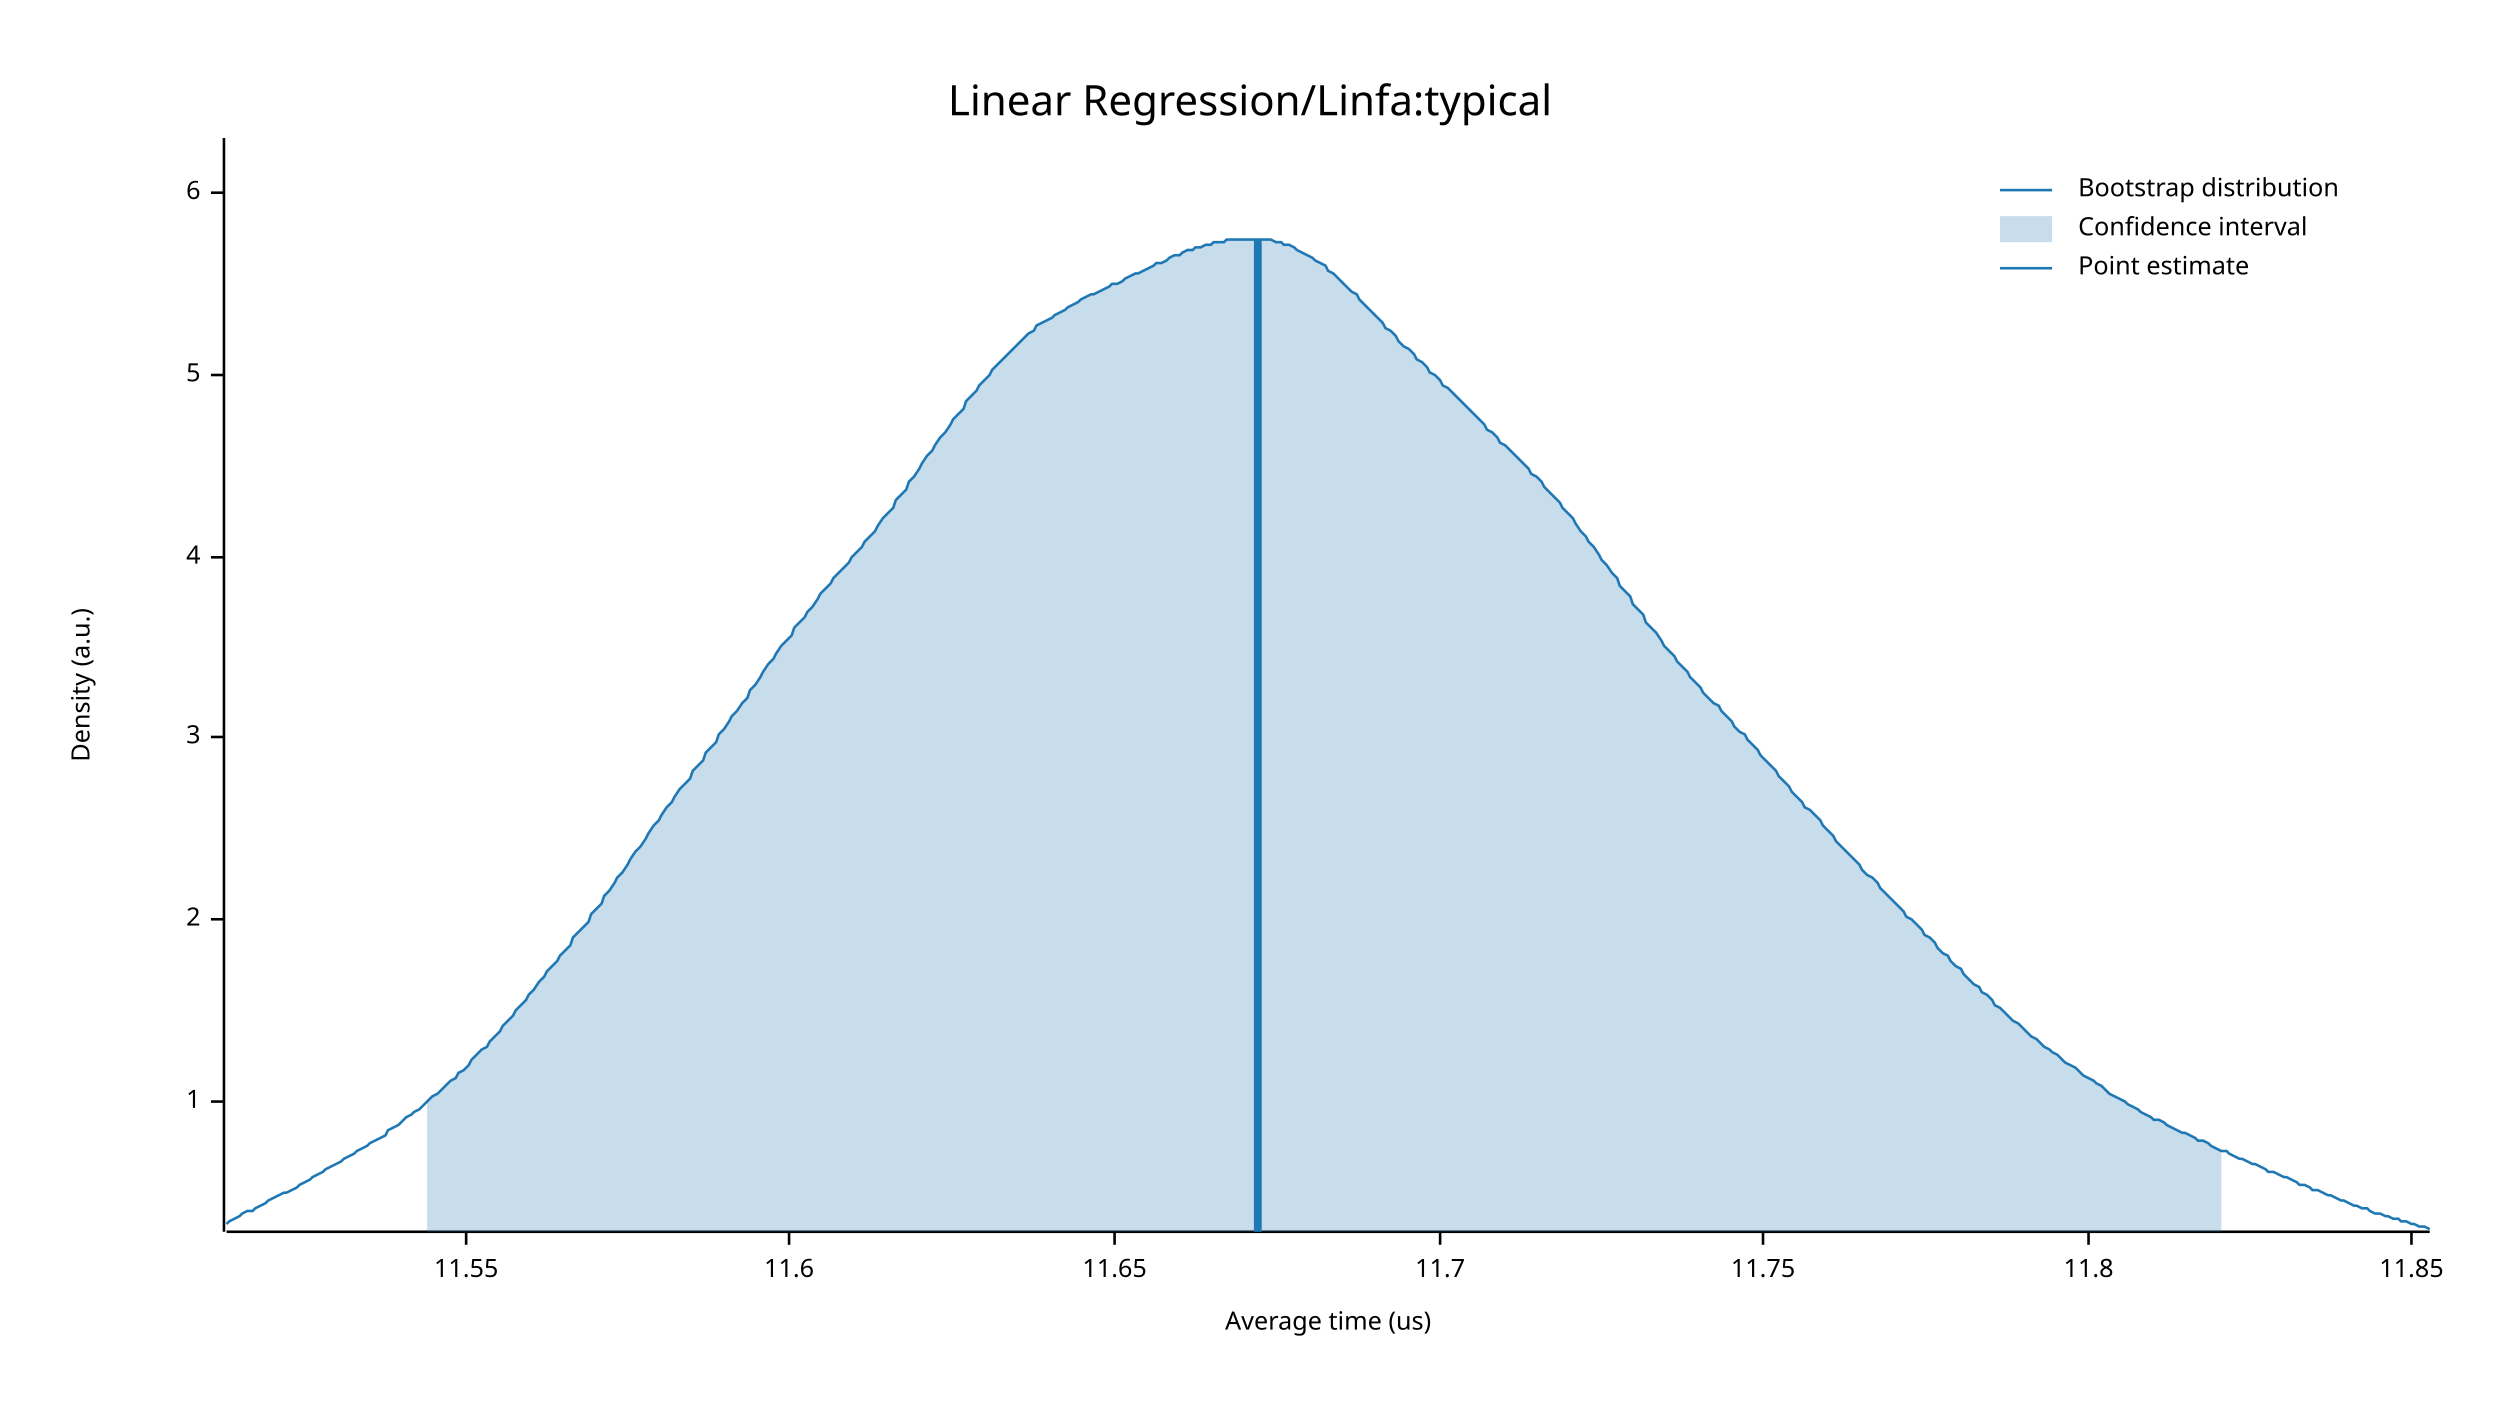
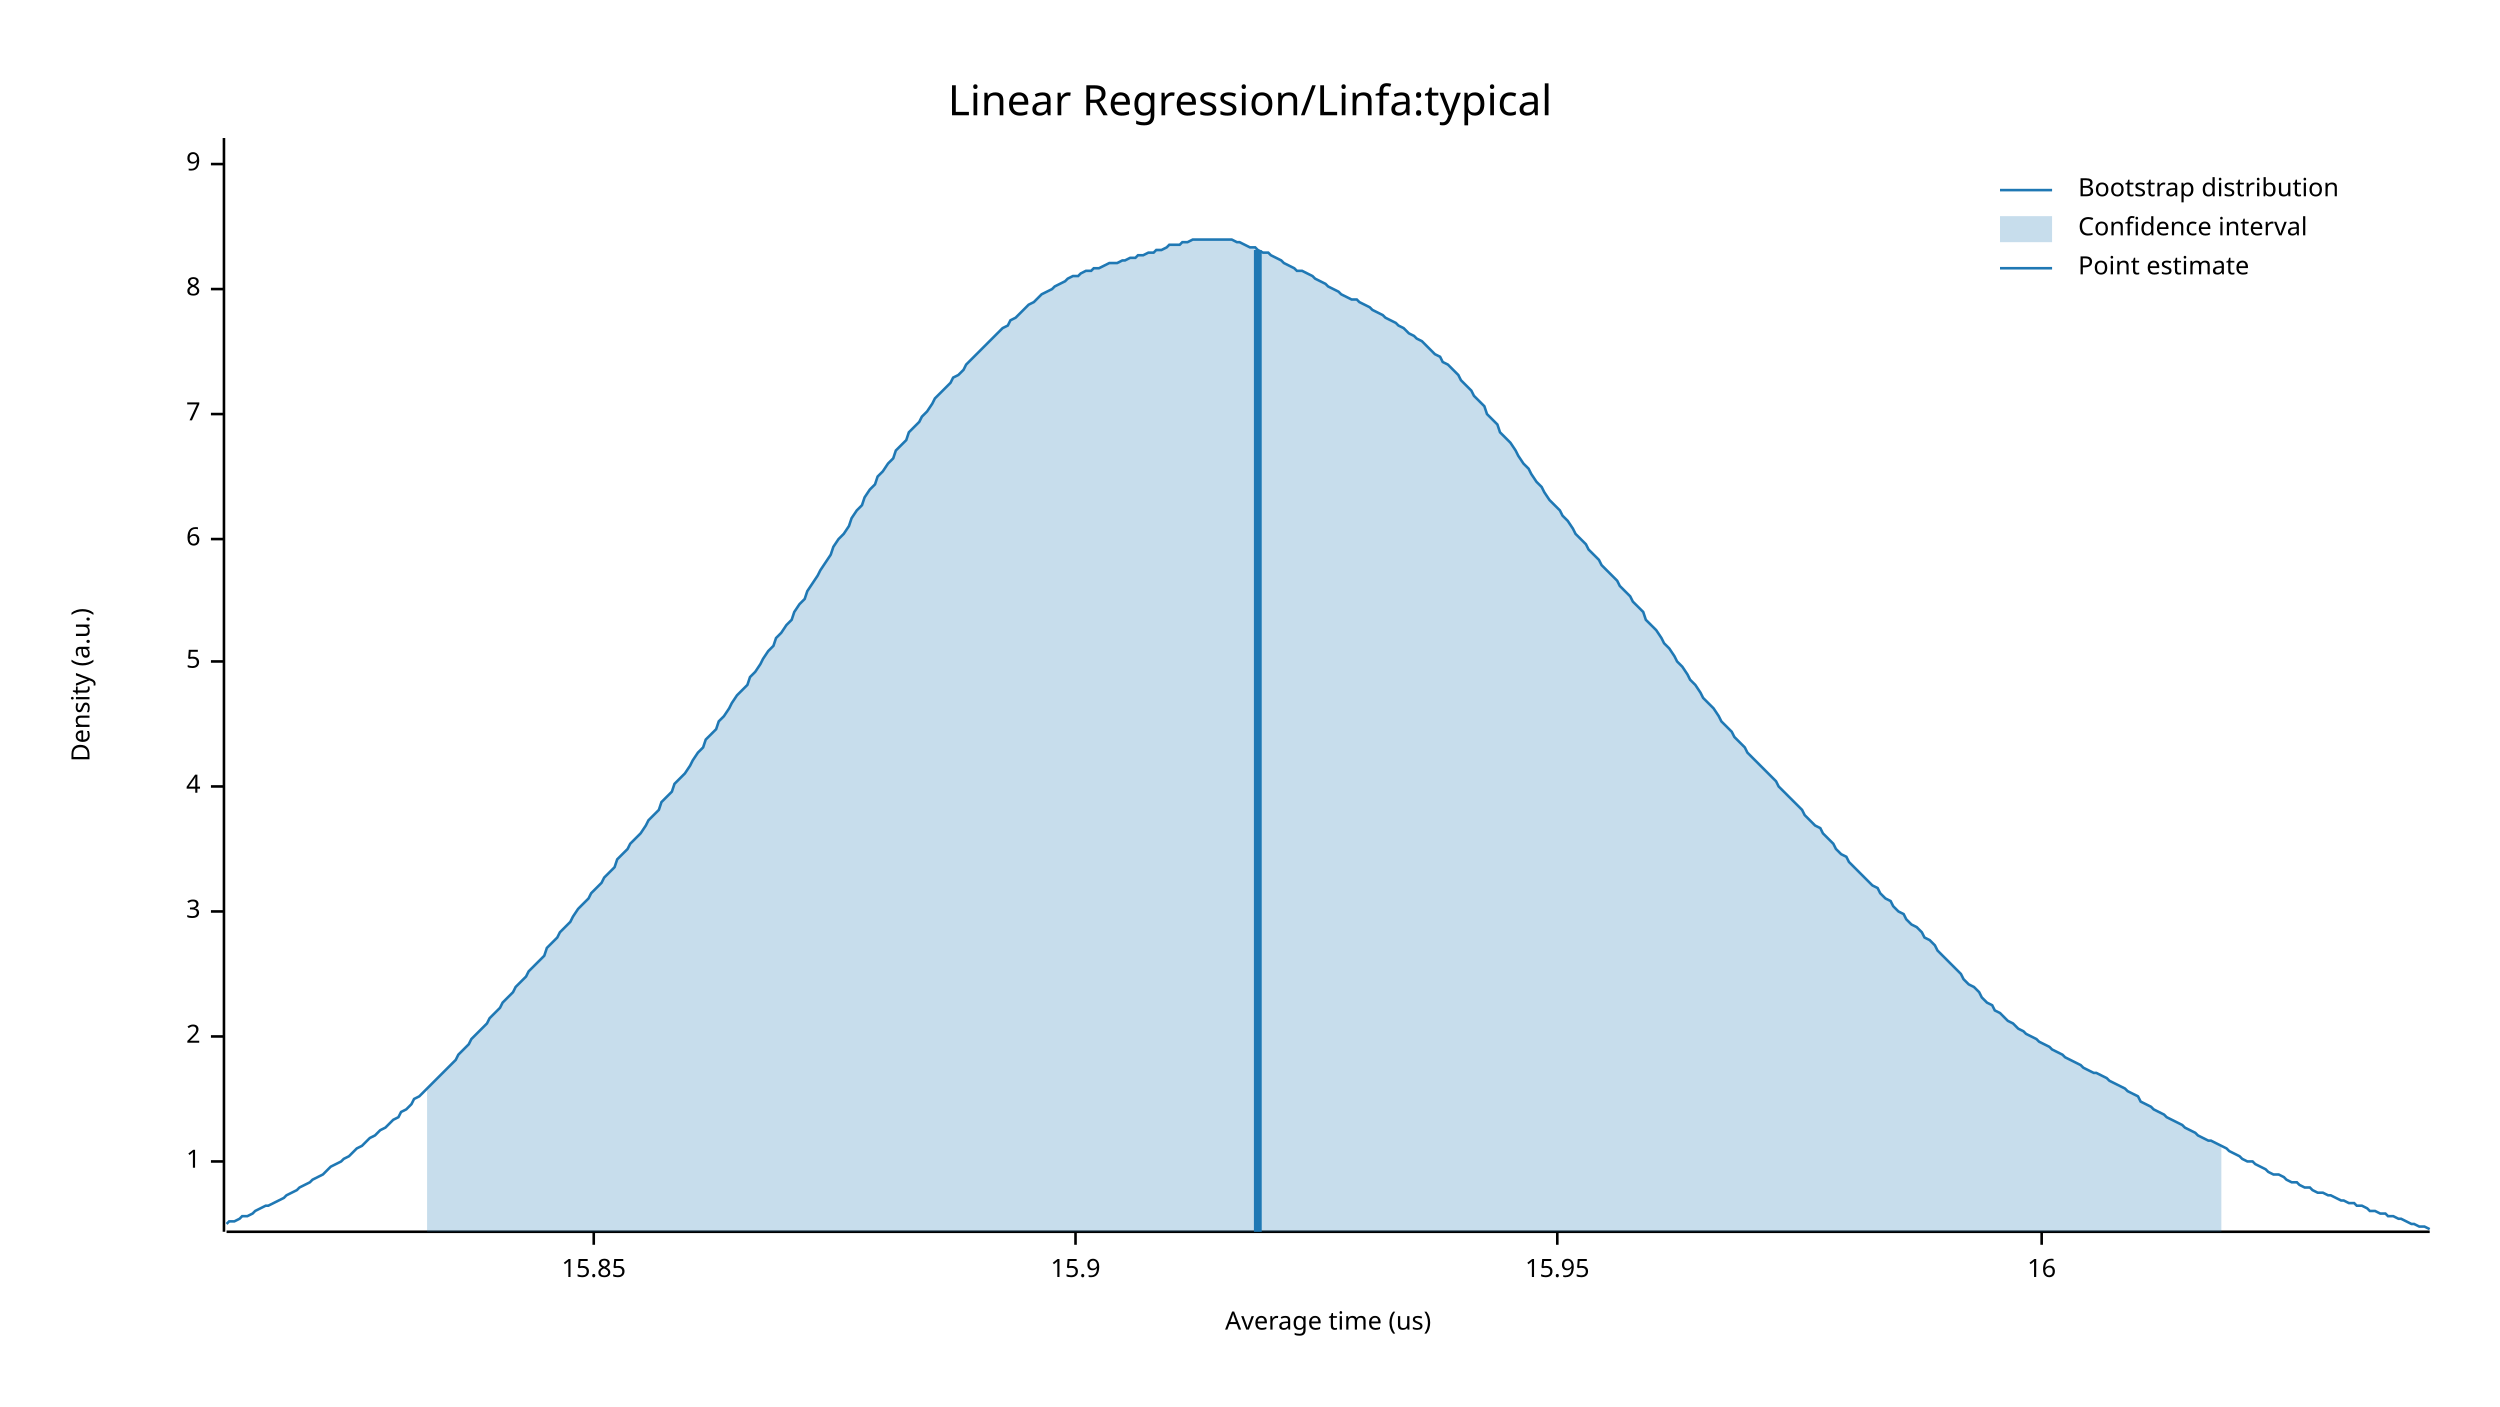
<svg xmlns="http://www.w3.org/2000/svg" width="960" height="540" viewBox="0 0 960 540">
  <text x="480" y="32" dy="0.76em" text-anchor="middle" font-family="sans-serif" font-size="16.129" opacity="1" fill="#000000">
Linear Regression/Linfa:typical
</text>
  <text x="27" y="263" dy="0.76em" text-anchor="middle" font-family="sans-serif" font-size="9.677" opacity="1" fill="#000000" transform="rotate(270, 27, 263)">
Density (a.u.)
</text>
  <text x="510" y="513" dy="-0.5ex" text-anchor="middle" font-family="sans-serif" font-size="9.677" opacity="1" fill="#000000">
Average time (us)
</text>
  <polyline fill="none" opacity="1" stroke="#000000" stroke-width="1" points="86,53 86,473 " />
-   <text x="77" y="423" dy="0.5ex" text-anchor="end" font-family="sans-serif" font-size="9.677" opacity="1" fill="#000000">
+   <text x="77" y="446" dy="0.5ex" text-anchor="end" font-family="sans-serif" font-size="9.677" opacity="1" fill="#000000">
1
</text>
-   <polyline fill="none" opacity="1" stroke="#000000" stroke-width="1" points="81,423 86,423 " />
-   <text x="77" y="353" dy="0.5ex" text-anchor="end" font-family="sans-serif" font-size="9.677" opacity="1" fill="#000000">
+   <polyline fill="none" opacity="1" stroke="#000000" stroke-width="1" points="81,446 86,446 " />
+   <text x="77" y="398" dy="0.5ex" text-anchor="end" font-family="sans-serif" font-size="9.677" opacity="1" fill="#000000">
2
</text>
-   <polyline fill="none" opacity="1" stroke="#000000" stroke-width="1" points="81,353 86,353 " />
-   <text x="77" y="283" dy="0.5ex" text-anchor="end" font-family="sans-serif" font-size="9.677" opacity="1" fill="#000000">
+   <polyline fill="none" opacity="1" stroke="#000000" stroke-width="1" points="81,398 86,398 " />
+   <text x="77" y="350" dy="0.5ex" text-anchor="end" font-family="sans-serif" font-size="9.677" opacity="1" fill="#000000">
3
</text>
-   <polyline fill="none" opacity="1" stroke="#000000" stroke-width="1" points="81,283 86,283 " />
-   <text x="77" y="214" dy="0.5ex" text-anchor="end" font-family="sans-serif" font-size="9.677" opacity="1" fill="#000000">
+   <polyline fill="none" opacity="1" stroke="#000000" stroke-width="1" points="81,350 86,350 " />
+   <text x="77" y="302" dy="0.5ex" text-anchor="end" font-family="sans-serif" font-size="9.677" opacity="1" fill="#000000">
4
</text>
-   <polyline fill="none" opacity="1" stroke="#000000" stroke-width="1" points="81,214 86,214 " />
-   <text x="77" y="144" dy="0.5ex" text-anchor="end" font-family="sans-serif" font-size="9.677" opacity="1" fill="#000000">
+   <polyline fill="none" opacity="1" stroke="#000000" stroke-width="1" points="81,302 86,302 " />
+   <text x="77" y="254" dy="0.5ex" text-anchor="end" font-family="sans-serif" font-size="9.677" opacity="1" fill="#000000">
5
</text>
-   <polyline fill="none" opacity="1" stroke="#000000" stroke-width="1" points="81,144 86,144 " />
-   <text x="77" y="74" dy="0.5ex" text-anchor="end" font-family="sans-serif" font-size="9.677" opacity="1" fill="#000000">
+   <polyline fill="none" opacity="1" stroke="#000000" stroke-width="1" points="81,254 86,254 " />
+   <text x="77" y="207" dy="0.5ex" text-anchor="end" font-family="sans-serif" font-size="9.677" opacity="1" fill="#000000">
6
</text>
-   <polyline fill="none" opacity="1" stroke="#000000" stroke-width="1" points="81,74 86,74 " />
+   <polyline fill="none" opacity="1" stroke="#000000" stroke-width="1" points="81,207 86,207 " />
+   <text x="77" y="159" dy="0.5ex" text-anchor="end" font-family="sans-serif" font-size="9.677" opacity="1" fill="#000000">
+ 7
+ </text>
+   <polyline fill="none" opacity="1" stroke="#000000" stroke-width="1" points="81,159 86,159 " />
+   <text x="77" y="111" dy="0.5ex" text-anchor="end" font-family="sans-serif" font-size="9.677" opacity="1" fill="#000000">
+ 8
+ </text>
+   <polyline fill="none" opacity="1" stroke="#000000" stroke-width="1" points="81,111 86,111 " />
+   <text x="77" y="63" dy="0.5ex" text-anchor="end" font-family="sans-serif" font-size="9.677" opacity="1" fill="#000000">
+ 9
+ </text>
+   <polyline fill="none" opacity="1" stroke="#000000" stroke-width="1" points="81,63 86,63 " />
  <polyline fill="none" opacity="1" stroke="#000000" stroke-width="1" points="87,473 933,473 " />
-   <text x="179" y="483" dy="0.76em" text-anchor="middle" font-family="sans-serif" font-size="9.677" opacity="1" fill="#000000">
- 11.55
+   <text x="228" y="483" dy="0.76em" text-anchor="middle" font-family="sans-serif" font-size="9.677" opacity="1" fill="#000000">
+ 15.85
</text>
-   <polyline fill="none" opacity="1" stroke="#000000" stroke-width="1" points="179,473 179,478 " />
-   <text x="303" y="483" dy="0.76em" text-anchor="middle" font-family="sans-serif" font-size="9.677" opacity="1" fill="#000000">
- 11.6
+   <polyline fill="none" opacity="1" stroke="#000000" stroke-width="1" points="228,473 228,478 " />
+   <text x="413" y="483" dy="0.76em" text-anchor="middle" font-family="sans-serif" font-size="9.677" opacity="1" fill="#000000">
+ 15.9
</text>
-   <polyline fill="none" opacity="1" stroke="#000000" stroke-width="1" points="303,473 303,478 " />
-   <text x="428" y="483" dy="0.76em" text-anchor="middle" font-family="sans-serif" font-size="9.677" opacity="1" fill="#000000">
- 11.65
+   <polyline fill="none" opacity="1" stroke="#000000" stroke-width="1" points="413,473 413,478 " />
+   <text x="598" y="483" dy="0.76em" text-anchor="middle" font-family="sans-serif" font-size="9.677" opacity="1" fill="#000000">
+ 15.95
</text>
-   <polyline fill="none" opacity="1" stroke="#000000" stroke-width="1" points="428,473 428,478 " />
-   <text x="553" y="483" dy="0.76em" text-anchor="middle" font-family="sans-serif" font-size="9.677" opacity="1" fill="#000000">
- 11.7
+   <polyline fill="none" opacity="1" stroke="#000000" stroke-width="1" points="598,473 598,478 " />
+   <text x="784" y="483" dy="0.76em" text-anchor="middle" font-family="sans-serif" font-size="9.677" opacity="1" fill="#000000">
+ 16
</text>
-   <polyline fill="none" opacity="1" stroke="#000000" stroke-width="1" points="553,473 553,478 " />
-   <text x="677" y="483" dy="0.76em" text-anchor="middle" font-family="sans-serif" font-size="9.677" opacity="1" fill="#000000">
- 11.75
- </text>
-   <polyline fill="none" opacity="1" stroke="#000000" stroke-width="1" points="677,473 677,478 " />
-   <text x="802" y="483" dy="0.76em" text-anchor="middle" font-family="sans-serif" font-size="9.677" opacity="1" fill="#000000">
- 11.8
- </text>
-   <polyline fill="none" opacity="1" stroke="#000000" stroke-width="1" points="802,473 802,478 " />
-   <text x="926" y="483" dy="0.76em" text-anchor="middle" font-family="sans-serif" font-size="9.677" opacity="1" fill="#000000">
- 11.85
- </text>
-   <polyline fill="none" opacity="1" stroke="#000000" stroke-width="1" points="926,473 926,478 " />
-   <polyline fill="none" opacity="1" stroke="#1F78B4" stroke-width="1" points="87,470 88,469 90,468 92,467 93,466 95,465 97,465 98,464 100,463 102,462 103,461 105,460 107,459 109,458 110,458 112,457 114,456 115,455 117,454 119,453 120,452 122,451 124,450 125,449 127,448 129,447 131,446 132,445 134,444 136,443 137,442 139,441 141,440 142,439 144,438 146,437 148,436 149,434 151,433 153,432 154,431 156,429 158,428 159,427 161,426 163,424 164,423 166,421 168,420 170,418 171,417 173,415 175,414 176,412 178,411 180,409 181,407 183,405 185,403 187,402 188,400 190,398 192,396 193,394 195,392 197,390 198,388 200,386 202,384 203,382 205,380 207,377 209,375 210,373 212,371 214,369 215,367 217,365 219,363 220,360 222,358 224,356 226,354 227,351 229,349 231,347 232,344 234,342 236,339 237,337 239,335 241,332 242,330 244,327 246,325 248,322 249,320 251,317 253,315 254,313 256,310 258,308 259,306 261,303 263,301 265,299 266,296 268,294 270,292 271,289 273,287 275,285 276,282 278,280 280,277 281,275 283,273 285,270 287,268 288,265 290,263 292,260 293,258 295,255 297,253 298,251 300,248 302,246 304,244 305,241 307,239 309,237 310,235 312,233 314,230 315,228 317,226 319,224 320,222 322,220 324,218 326,216 327,214 329,212 331,210 332,208 334,206 336,204 337,202 339,199 341,197 343,195 344,192 346,190 348,188 349,185 351,183 353,180 354,178 356,175 358,173 359,171 361,168 363,166 365,163 366,161 368,159 370,157 371,154 373,152 375,150 376,148 378,146 380,144 381,142 383,140 385,138 387,136 388,135 390,133 392,131 393,130 395,128 397,127 398,125 400,124 402,123 404,122 405,121 407,120 409,119 410,118 412,117 414,116 415,115 417,114 419,113 420,113 422,112 424,111 426,110 427,109 429,109 431,108 432,107 434,106 436,105 437,105 439,104 441,103 443,102 444,101 446,101 448,100 449,99 451,98 453,98 454,97 456,96 458,96 459,95 461,95 463,94 465,94 466,93 468,93 470,93 471,92 473,92 475,92 476,92 478,92 480,92 482,92 483,92 485,92 487,92 488,92 490,93 492,93 493,94 495,94 497,95 498,96 500,97 502,98 504,99 505,100 507,101 509,102 510,104 512,105 514,107 515,108 517,110 519,112 521,113 522,115 524,117 526,119 527,120 529,122 531,124 532,126 534,127 536,129 537,131 539,133 541,134 543,136 544,138 546,139 548,141 549,143 551,144 553,146 554,148 556,149 558,151 560,153 561,154 563,156 565,158 566,159 568,161 570,163 571,165 573,166 575,168 576,170 578,171 580,173 582,175 583,176 585,178 587,180 588,182 590,183 592,185 593,187 595,189 597,191 599,193 600,195 602,197 604,199 605,201 607,204 609,206 610,208 612,210 614,213 615,215 617,217 619,220 621,222 622,225 624,227 626,229 627,232 629,234 631,236 632,239 634,241 636,243 638,246 639,248 641,250 643,252 644,254 646,256 648,258 649,260 651,262 653,264 654,266 656,268 658,270 660,271 661,273 663,275 665,277 666,279 668,281 670,282 671,284 673,286 675,288 676,290 678,292 680,294 682,296 683,298 685,300 687,302 688,304 690,306 692,308 693,310 695,311 697,313 699,315 700,317 702,319 704,321 705,323 707,325 709,327 710,328 712,330 714,332 715,334 717,336 719,337 721,339 722,341 724,343 726,345 727,346 729,348 731,350 732,352 734,353 736,355 738,357 739,359 741,360 743,362 744,364 746,366 748,367 749,369 751,371 753,372 754,374 756,376 758,378 760,379 761,381 763,382 765,384 766,386 768,387 770,389 771,390 773,392 775,393 777,395 778,396 780,398 782,399 783,400 785,402 787,403 788,404 790,405 792,407 793,408 795,409 797,410 799,412 800,413 802,414 804,415 805,416 807,417 809,419 810,420 812,421 814,422 816,423 817,424 819,425 821,426 822,427 824,428 826,429 827,430 829,430 831,431 832,432 834,433 836,434 838,435 839,435 841,436 843,437 844,438 846,438 848,439 849,440 851,441 853,442 855,442 856,443 858,444 860,445 861,445 863,446 865,447 866,447 868,448 870,449 871,450 873,450 875,451 877,452 878,452 880,453 882,454 883,455 885,455 887,456 888,457 890,457 892,458 894,459 895,459 897,460 899,461 900,461 902,462 904,463 905,463 907,464 909,464 910,465 912,466 914,466 916,467 917,467 919,468 921,468 922,469 924,469 926,470 927,470 929,471 931,471 933,472 " />
-   <polygon opacity="0.25" fill="#1F78B4" points="164,423 166,421 168,420 170,418 171,417 173,415 175,414 176,412 178,411 180,409 181,407 183,405 185,403 187,402 188,400 190,398 192,396 193,394 195,392 197,390 198,388 200,386 202,384 203,382 205,380 207,377 209,375 210,373 212,371 214,369 215,367 217,365 219,363 220,360 222,358 224,356 226,354 227,351 229,349 231,347 232,344 234,342 236,339 237,337 239,335 241,332 242,330 244,327 246,325 248,322 249,320 251,317 253,315 254,313 256,310 258,308 259,306 261,303 263,301 265,299 266,296 268,294 270,292 271,289 273,287 275,285 276,282 278,280 280,277 281,275 283,273 285,270 287,268 288,265 290,263 292,260 293,258 295,255 297,253 298,251 300,248 302,246 304,244 305,241 307,239 309,237 310,235 312,233 314,230 315,228 317,226 319,224 320,222 322,220 324,218 326,216 327,214 329,212 331,210 332,208 334,206 336,204 337,202 339,199 341,197 343,195 344,192 346,190 348,188 349,185 351,183 353,180 354,178 356,175 358,173 359,171 361,168 363,166 365,163 366,161 368,159 370,157 371,154 373,152 375,150 376,148 378,146 380,144 381,142 383,140 385,138 387,136 388,135 390,133 392,131 393,130 395,128 397,127 398,125 400,124 402,123 404,122 405,121 407,120 409,119 410,118 412,117 414,116 415,115 417,114 419,113 420,113 422,112 424,111 426,110 427,109 429,109 431,108 432,107 434,106 436,105 437,105 439,104 441,103 443,102 444,101 446,101 448,100 449,99 451,98 453,98 454,97 456,96 458,96 459,95 461,95 463,94 465,94 466,93 468,93 470,93 471,92 473,92 475,92 476,92 478,92 480,92 482,92 483,92 485,92 487,92 488,92 490,93 492,93 493,94 495,94 497,95 498,96 500,97 502,98 504,99 505,100 507,101 509,102 510,104 512,105 514,107 515,108 517,110 519,112 521,113 522,115 524,117 526,119 527,120 529,122 531,124 532,126 534,127 536,129 537,131 539,133 541,134 543,136 544,138 546,139 548,141 549,143 551,144 553,146 554,148 556,149 558,151 560,153 561,154 563,156 565,158 566,159 568,161 570,163 571,165 573,166 575,168 576,170 578,171 580,173 582,175 583,176 585,178 587,180 588,182 590,183 592,185 593,187 595,189 597,191 599,193 600,195 602,197 604,199 605,201 607,204 609,206 610,208 612,210 614,213 615,215 617,217 619,220 621,222 622,225 624,227 626,229 627,232 629,234 631,236 632,239 634,241 636,243 638,246 639,248 641,250 643,252 644,254 646,256 648,258 649,260 651,262 653,264 654,266 656,268 658,270 660,271 661,273 663,275 665,277 666,279 668,281 670,282 671,284 673,286 675,288 676,290 678,292 680,294 682,296 683,298 685,300 687,302 688,304 690,306 692,308 693,310 695,311 697,313 699,315 700,317 702,319 704,321 705,323 707,325 709,327 710,328 712,330 714,332 715,334 717,336 719,337 721,339 722,341 724,343 726,345 727,346 729,348 731,350 732,352 734,353 736,355 738,357 739,359 741,360 743,362 744,364 746,366 748,367 749,369 751,371 753,372 754,374 756,376 758,378 760,379 761,381 763,382 765,384 766,386 768,387 770,389 771,390 773,392 775,393 777,395 778,396 780,398 782,399 783,400 785,402 787,403 788,404 790,405 792,407 793,408 795,409 797,410 799,412 800,413 802,414 804,415 805,416 807,417 809,419 810,420 812,421 814,422 816,423 817,424 819,425 821,426 822,427 824,428 826,429 827,430 829,430 831,431 832,432 834,433 836,434 838,435 839,435 841,436 843,437 844,438 846,438 848,439 849,440 851,441 853,442 853,473 164,473 " />
-   <polyline fill="none" opacity="1" stroke="#1F78B4" stroke-width="3" points="483,473 483,92 " />
+   <polyline fill="none" opacity="1" stroke="#000000" stroke-width="1" points="784,473 784,478 " />
+   <polyline fill="none" opacity="1" stroke="#1F78B4" stroke-width="1" points="87,470 88,469 90,469 92,468 93,467 95,467 97,466 98,465 100,464 102,463 103,463 105,462 107,461 109,460 110,459 112,458 114,457 115,456 117,455 119,454 120,453 122,452 124,451 125,450 127,448 129,447 131,446 132,445 134,444 136,442 137,441 139,440 141,438 142,437 144,436 146,434 148,433 149,432 151,430 153,429 154,427 156,426 158,424 159,422 161,421 163,419 164,418 166,416 168,414 170,412 171,411 173,409 175,407 176,405 178,403 180,401 181,399 183,397 185,395 187,393 188,391 190,389 192,387 193,385 195,383 197,381 198,379 200,377 202,375 203,373 205,371 207,369 209,367 210,364 212,362 214,360 215,358 217,356 219,354 220,352 222,349 224,347 226,345 227,343 229,341 231,339 232,337 234,335 236,333 237,330 239,328 241,326 242,324 244,322 246,320 248,317 249,315 251,313 253,311 254,308 256,306 258,304 259,301 261,299 263,297 265,294 266,292 268,289 270,287 271,284 273,282 275,280 276,277 278,275 280,272 281,270 283,267 285,265 287,263 288,260 290,258 292,255 293,253 295,250 297,248 298,245 300,243 302,240 304,238 305,235 307,232 309,230 310,227 312,224 314,221 315,219 317,216 319,213 320,210 322,207 324,205 326,202 327,199 329,196 331,194 332,191 334,188 336,186 337,183 339,181 341,178 343,176 344,173 346,171 348,169 349,166 351,164 353,162 354,160 356,158 358,155 359,153 361,151 363,149 365,147 366,145 368,144 370,142 371,140 373,138 375,136 376,135 378,133 380,131 381,130 383,128 385,126 387,125 388,123 390,122 392,120 393,119 395,117 397,116 398,115 400,113 402,112 404,111 405,110 407,109 409,108 410,107 412,106 414,106 415,105 417,104 419,104 420,103 422,103 424,102 426,101 427,101 429,101 431,100 432,100 434,99 436,99 437,98 439,98 441,97 443,97 444,96 446,96 448,95 449,94 451,94 453,94 454,93 456,93 458,92 459,92 461,92 463,92 465,92 466,92 468,92 470,92 471,92 473,92 475,93 476,93 478,94 480,95 482,95 483,96 485,97 487,97 488,98 490,99 492,100 493,101 495,102 497,103 498,104 500,104 502,105 504,106 505,107 507,108 509,109 510,110 512,111 514,112 515,113 517,114 519,115 521,115 522,116 524,117 526,118 527,119 529,120 531,121 532,122 534,123 536,124 537,125 539,126 541,128 543,129 544,130 546,131 548,133 549,134 551,136 553,137 554,139 556,140 558,142 560,144 561,146 563,148 565,150 566,152 568,154 570,156 571,159 573,161 575,163 576,166 578,168 580,170 582,173 583,175 585,178 587,180 588,182 590,185 592,187 593,189 595,192 597,194 599,196 600,198 602,200 604,203 605,205 607,207 609,209 610,211 612,213 614,215 615,217 617,219 619,221 621,223 622,225 624,227 626,229 627,231 629,233 631,235 632,238 634,240 636,242 638,245 639,247 641,249 643,252 644,254 646,256 648,259 649,261 651,263 653,266 654,268 656,270 658,272 660,275 661,277 663,279 665,281 666,283 668,285 670,287 671,289 673,291 675,293 676,294 678,296 680,298 682,300 683,302 685,304 687,306 688,307 690,309 692,311 693,313 695,315 697,317 699,318 700,320 702,322 704,324 705,326 707,328 709,329 710,331 712,333 714,335 715,336 717,338 719,340 721,341 722,343 724,345 726,346 727,348 729,350 731,351 732,353 734,355 736,356 738,358 739,360 741,361 743,363 744,365 746,367 748,369 749,370 751,372 753,374 754,376 756,378 758,379 760,381 761,383 763,385 765,386 766,388 768,389 770,391 771,392 773,393 775,395 777,396 778,397 780,398 782,399 783,400 785,401 787,402 788,403 790,404 792,405 793,406 795,407 797,408 799,409 800,410 802,411 804,412 805,412 807,413 809,414 810,415 812,416 814,417 816,418 817,419 819,420 821,421 822,423 824,424 826,425 827,426 829,427 831,428 832,429 834,430 836,431 838,432 839,433 841,434 843,435 844,436 846,437 848,438 849,438 851,439 853,440 855,441 856,442 858,443 860,444 861,445 863,446 865,446 866,447 868,448 870,449 871,450 873,451 875,451 877,452 878,453 880,454 882,454 883,455 885,456 887,456 888,457 890,458 892,458 894,459 895,459 897,460 899,461 900,461 902,462 904,462 905,463 907,463 909,464 910,465 912,465 914,466 916,466 917,467 919,467 921,468 922,468 924,469 926,470 927,470 929,471 931,471 933,472 " />
+   <polygon opacity="0.25" fill="#1F78B4" points="164,418 166,416 168,414 170,412 171,411 173,409 175,407 176,405 178,403 180,401 181,399 183,397 185,395 187,393 188,391 190,389 192,387 193,385 195,383 197,381 198,379 200,377 202,375 203,373 205,371 207,369 209,367 210,364 212,362 214,360 215,358 217,356 219,354 220,352 222,349 224,347 226,345 227,343 229,341 231,339 232,337 234,335 236,333 237,330 239,328 241,326 242,324 244,322 246,320 248,317 249,315 251,313 253,311 254,308 256,306 258,304 259,301 261,299 263,297 265,294 266,292 268,289 270,287 271,284 273,282 275,280 276,277 278,275 280,272 281,270 283,267 285,265 287,263 288,260 290,258 292,255 293,253 295,250 297,248 298,245 300,243 302,240 304,238 305,235 307,232 309,230 310,227 312,224 314,221 315,219 317,216 319,213 320,210 322,207 324,205 326,202 327,199 329,196 331,194 332,191 334,188 336,186 337,183 339,181 341,178 343,176 344,173 346,171 348,169 349,166 351,164 353,162 354,160 356,158 358,155 359,153 361,151 363,149 365,147 366,145 368,144 370,142 371,140 373,138 375,136 376,135 378,133 380,131 381,130 383,128 385,126 387,125 388,123 390,122 392,120 393,119 395,117 397,116 398,115 400,113 402,112 404,111 405,110 407,109 409,108 410,107 412,106 414,106 415,105 417,104 419,104 420,103 422,103 424,102 426,101 427,101 429,101 431,100 432,100 434,99 436,99 437,98 439,98 441,97 443,97 444,96 446,96 448,95 449,94 451,94 453,94 454,93 456,93 458,92 459,92 461,92 463,92 465,92 466,92 468,92 470,92 471,92 473,92 475,93 476,93 478,94 480,95 482,95 483,96 485,97 487,97 488,98 490,99 492,100 493,101 495,102 497,103 498,104 500,104 502,105 504,106 505,107 507,108 509,109 510,110 512,111 514,112 515,113 517,114 519,115 521,115 522,116 524,117 526,118 527,119 529,120 531,121 532,122 534,123 536,124 537,125 539,126 541,128 543,129 544,130 546,131 548,133 549,134 551,136 553,137 554,139 556,140 558,142 560,144 561,146 563,148 565,150 566,152 568,154 570,156 571,159 573,161 575,163 576,166 578,168 580,170 582,173 583,175 585,178 587,180 588,182 590,185 592,187 593,189 595,192 597,194 599,196 600,198 602,200 604,203 605,205 607,207 609,209 610,211 612,213 614,215 615,217 617,219 619,221 621,223 622,225 624,227 626,229 627,231 629,233 631,235 632,238 634,240 636,242 638,245 639,247 641,249 643,252 644,254 646,256 648,259 649,261 651,263 653,266 654,268 656,270 658,272 660,275 661,277 663,279 665,281 666,283 668,285 670,287 671,289 673,291 675,293 676,294 678,296 680,298 682,300 683,302 685,304 687,306 688,307 690,309 692,311 693,313 695,315 697,317 699,318 700,320 702,322 704,324 705,326 707,328 709,329 710,331 712,333 714,335 715,336 717,338 719,340 721,341 722,343 724,345 726,346 727,348 729,350 731,351 732,353 734,355 736,356 738,358 739,360 741,361 743,363 744,365 746,367 748,369 749,370 751,372 753,374 754,376 756,378 758,379 760,381 761,383 763,385 765,386 766,388 768,389 770,391 771,392 773,393 775,395 777,396 778,397 780,398 782,399 783,400 785,401 787,402 788,403 790,404 792,405 793,406 795,407 797,408 799,409 800,410 802,411 804,412 805,412 807,413 809,414 810,415 812,416 814,417 816,418 817,419 819,420 821,421 822,423 824,424 826,425 827,426 829,427 831,428 832,429 834,430 836,431 838,432 839,433 841,434 843,435 844,436 846,437 848,438 849,438 851,439 853,440 853,473 164,473 " />
+   <polyline fill="none" opacity="1" stroke="#1F78B4" stroke-width="3" points="483,473 483,96 " />
  <text x="798" y="68" dy="0.76em" text-anchor="start" font-family="sans-serif" font-size="9.677" opacity="1" fill="#000000">
Bootstrap distribution
</text>
  <text x="798" y="83" dy="0.76em" text-anchor="start" font-family="sans-serif" font-size="9.677" opacity="1" fill="#000000">
Confidence interval
</text>
  <text x="798" y="98" dy="0.76em" text-anchor="start" font-family="sans-serif" font-size="9.677" opacity="1" fill="#000000">
Point estimate
</text>
  <polyline fill="none" opacity="1" stroke="#1F78B4" stroke-width="1" points="768,73 788,73 " />
  <rect x="768" y="83" width="20" height="10" opacity="0.25" fill="#1F78B4" stroke="none" />
  <polyline fill="none" opacity="1" stroke="#1F78B4" stroke-width="1" points="768,103 788,103 " />
</svg>
